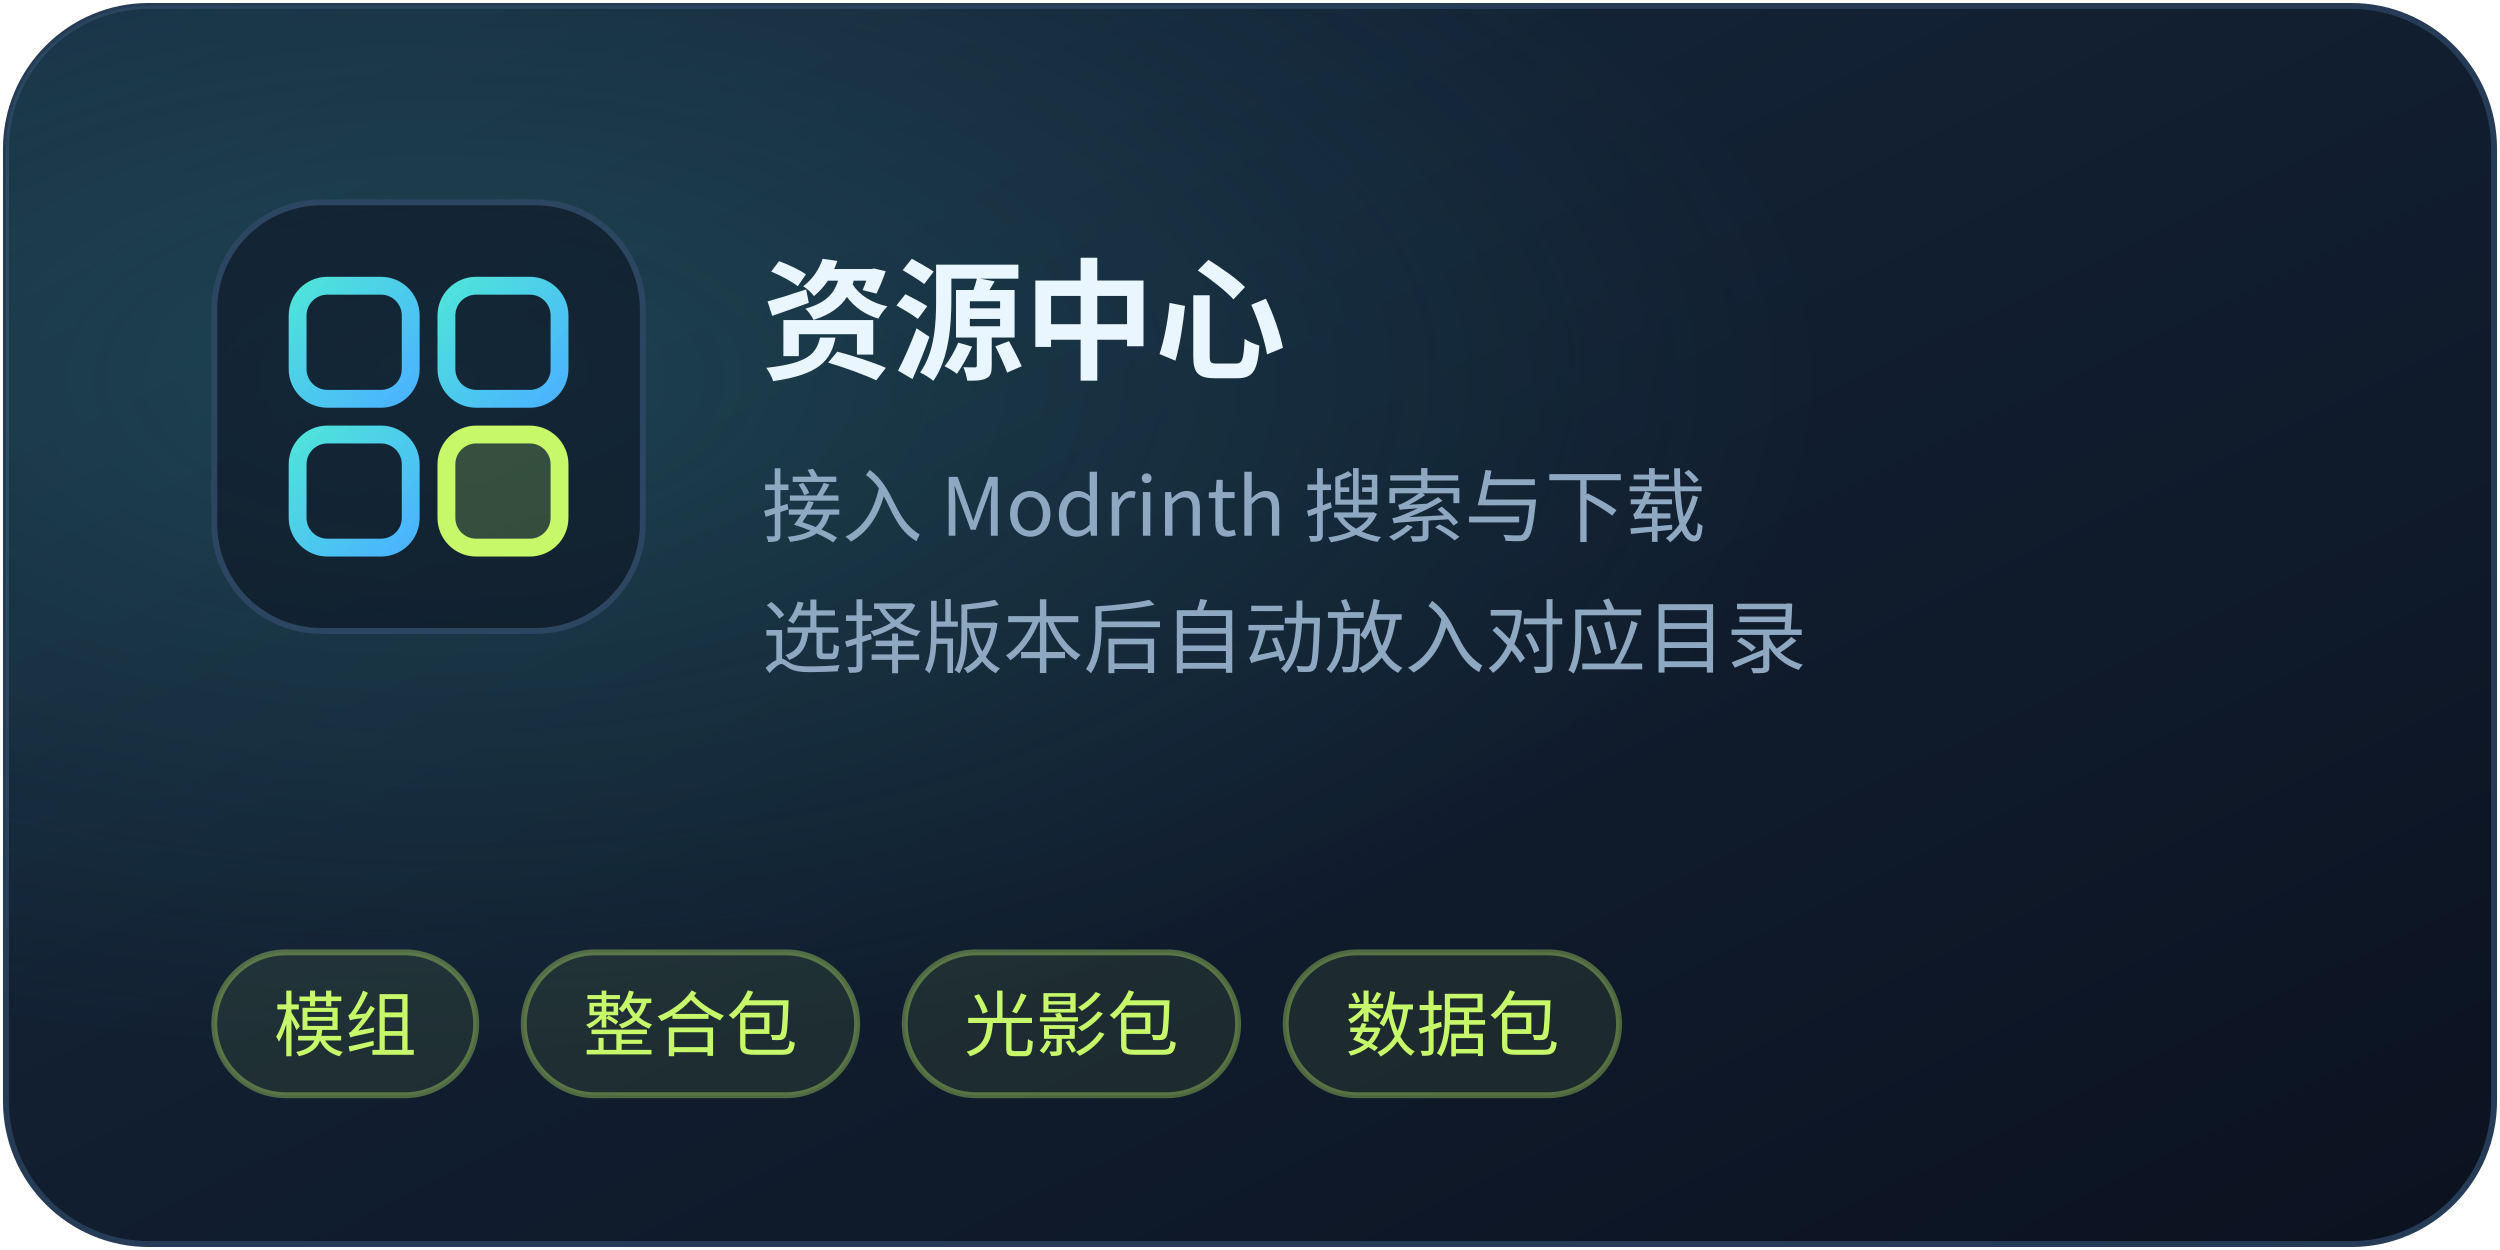
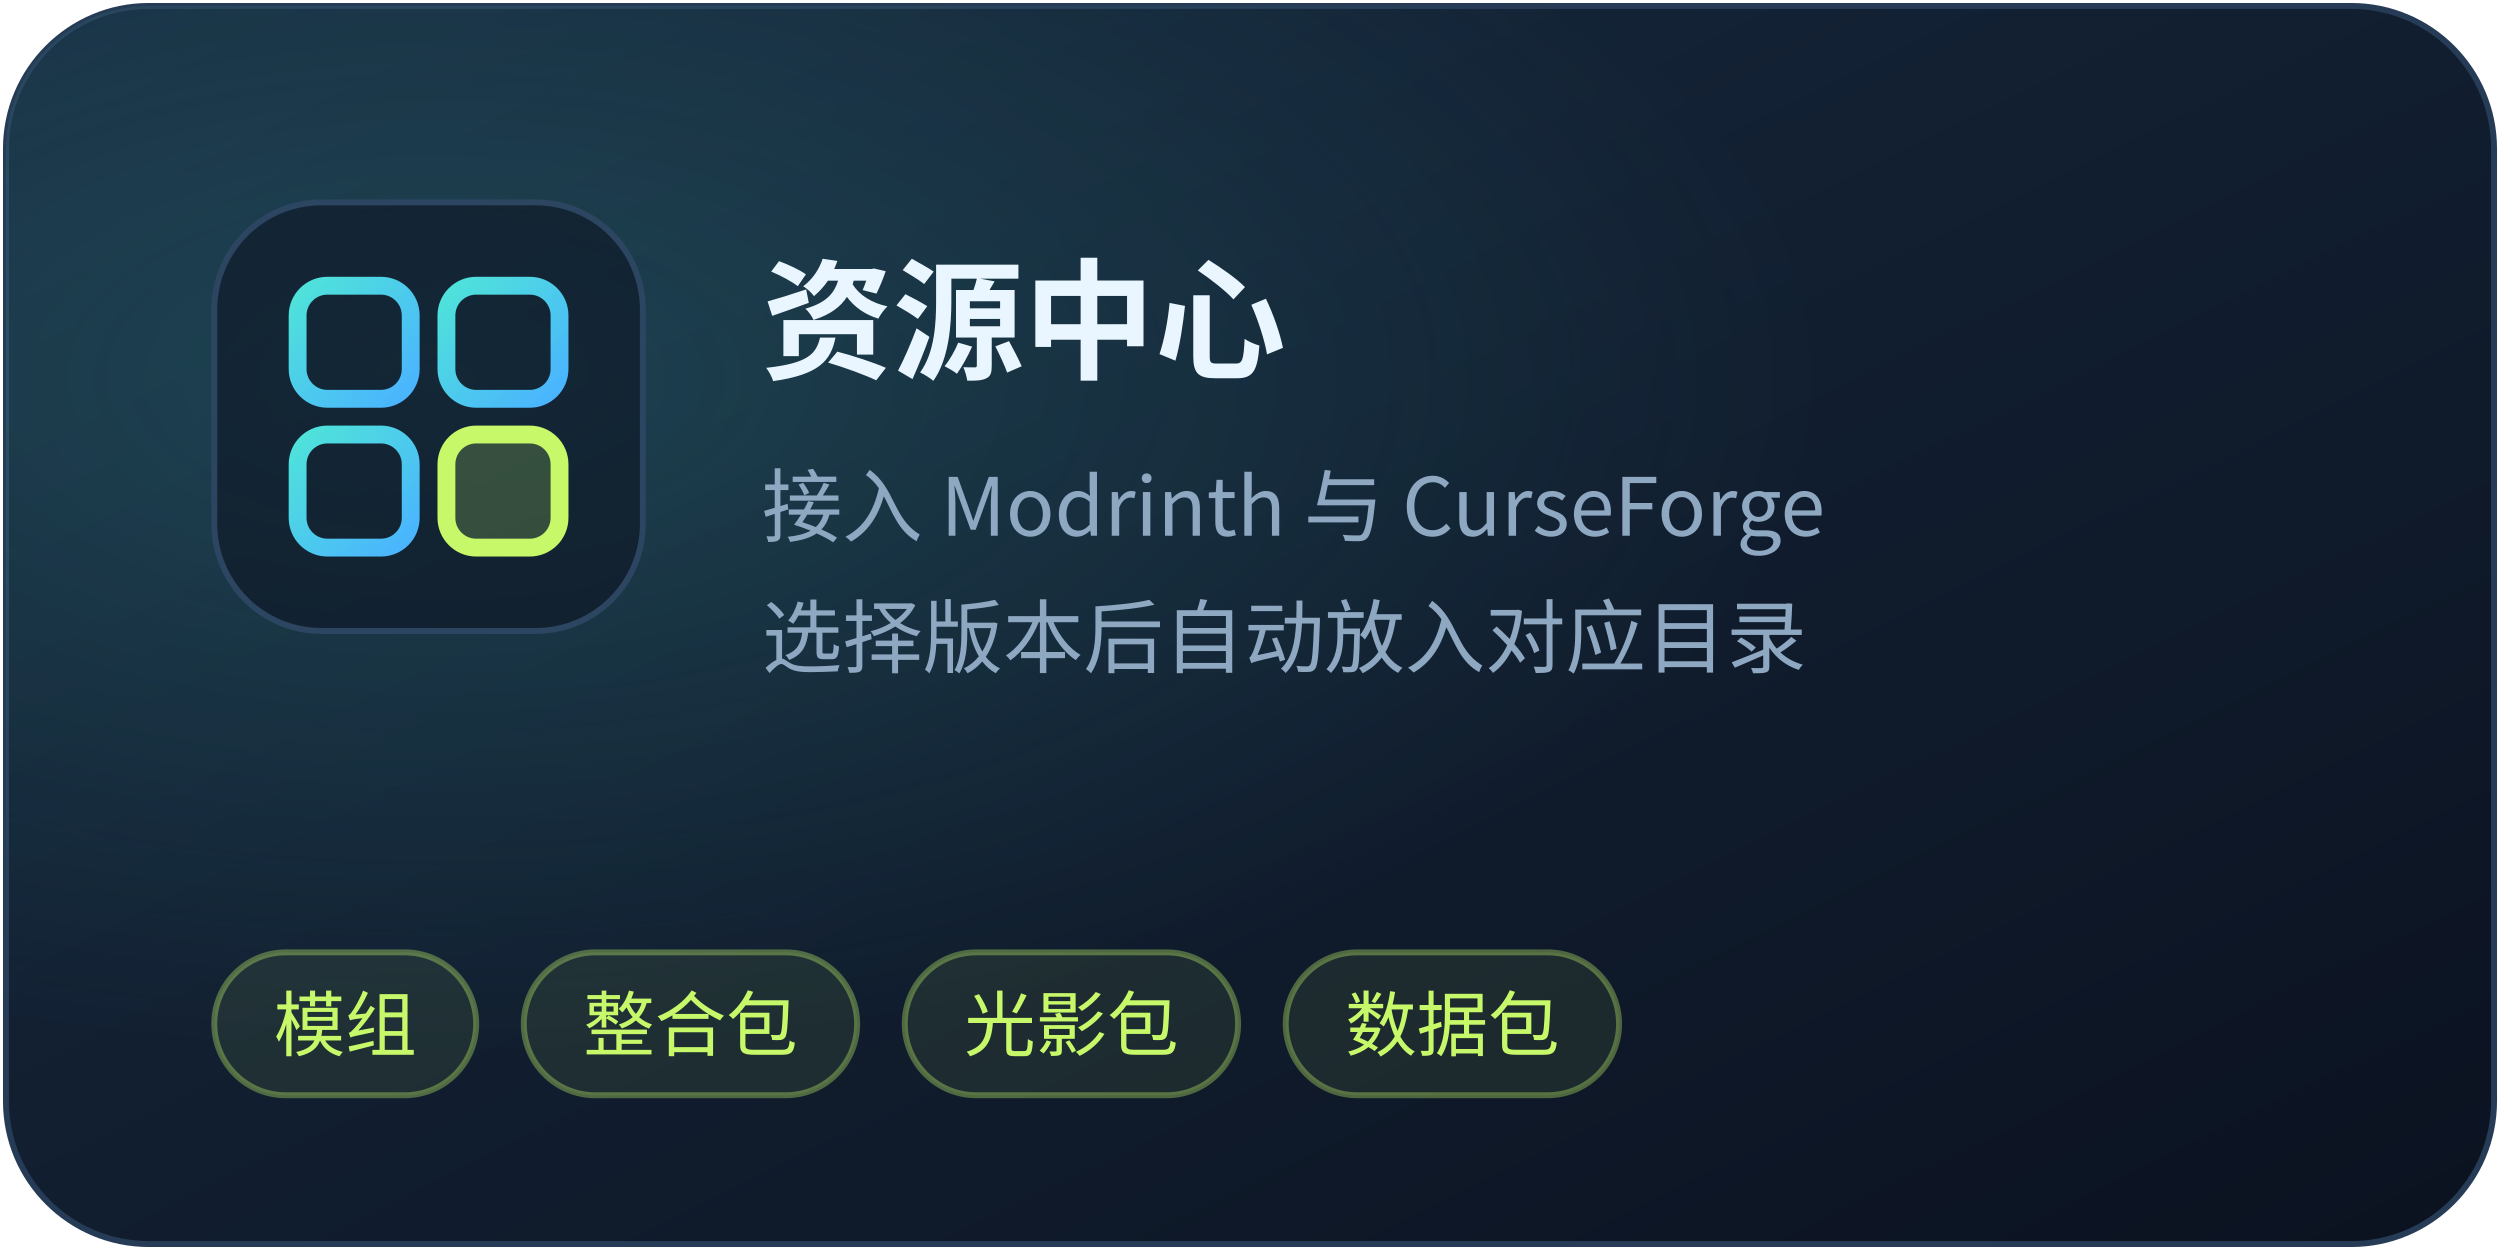
<svg xmlns="http://www.w3.org/2000/svg" width="420" height="210" viewBox="0 0 420 210" font-family="'Segoe UI','PingFang SC','Microsoft YaHei','Noto Sans CJK SC',sans-serif">
  <defs>
    <linearGradient id="bg" x1="0" y1="0" x2="1" y2="1">
      <stop offset="0" stop-color="#172a3f" />
      <stop offset="1" stop-color="#0b1220" />
    </linearGradient>
    <linearGradient id="ln" x1="0" y1="0" x2="1" y2="1">
      <stop offset="0" stop-color="#4fe3d9" />
      <stop offset="1" stop-color="#4ab3ff" />
    </linearGradient>
    <radialGradient id="glow" cx="0.18" cy="0.3" r="0.55">
      <stop offset="0" stop-color="#4fe3d9" stop-opacity="0.16" />
      <stop offset="1" stop-color="#4fe3d9" stop-opacity="0" />
    </radialGradient>
  </defs>
  <rect x="1" y="1" width="418" height="208" rx="24" fill="url(#bg)" stroke="#263b55" />
  <rect x="1" y="1" width="418" height="208" rx="24" fill="url(#glow)" />
  <g transform="translate(36 34)">
    <rect x="0" y="0" width="72" height="72" rx="18" fill="#0b1220" fill-opacity="0.55" stroke="#2c4561" />
    <g fill="none" stroke="url(#ln)" stroke-width="3" stroke-linecap="round" stroke-linejoin="round">
      <rect x="14" y="14" width="19" height="19" rx="5" />
      <rect x="39" y="14" width="19" height="19" rx="5" />
      <rect x="14" y="39" width="19" height="19" rx="5" />
      <rect x="39" y="39" width="19" height="19" rx="5" fill="#c6f86a" fill-opacity="0.2" stroke="#c6f86a" />
    </g>
  </g>
  <text x="128" y="62" font-size="22" font-weight="700" fill="#eaf6ff">资源中心</text>
-   <text x="128" y="90" font-size="13.5" fill="#8fa8c2">接入 Modrinth 搜索与下载</text>
+   <text x="128" y="90" font-size="13.5" fill="#8fa8c2">接入 Modrinth 与 CurseForge</text>
  <text x="128" y="112" font-size="13.5" fill="#8fa8c2">选择版本后自动放入对应目录</text>
  <rect x="36" y="160" width="44" height="24" rx="12" fill="#c6f86a" fill-opacity="0.08" stroke="#c6f86a" stroke-opacity="0.35" />
  <text x="58" y="176.5" text-anchor="middle" font-size="12" fill="#c6f86a">模组</text>
  <rect x="88" y="160" width="56" height="24" rx="12" fill="#c6f86a" fill-opacity="0.08" stroke="#c6f86a" stroke-opacity="0.35" />
  <text x="116" y="176.5" text-anchor="middle" font-size="12" fill="#c6f86a">整合包</text>
  <rect x="152" y="160" width="56" height="24" rx="12" fill="#c6f86a" fill-opacity="0.08" stroke="#c6f86a" stroke-opacity="0.35" />
  <text x="180" y="176.5" text-anchor="middle" font-size="12" fill="#c6f86a">光影包</text>
  <rect x="216" y="160" width="56" height="24" rx="12" fill="#c6f86a" fill-opacity="0.08" stroke="#c6f86a" stroke-opacity="0.35" />
  <text x="244" y="176.5" text-anchor="middle" font-size="12" fill="#c6f86a">数据包</text>
</svg>
